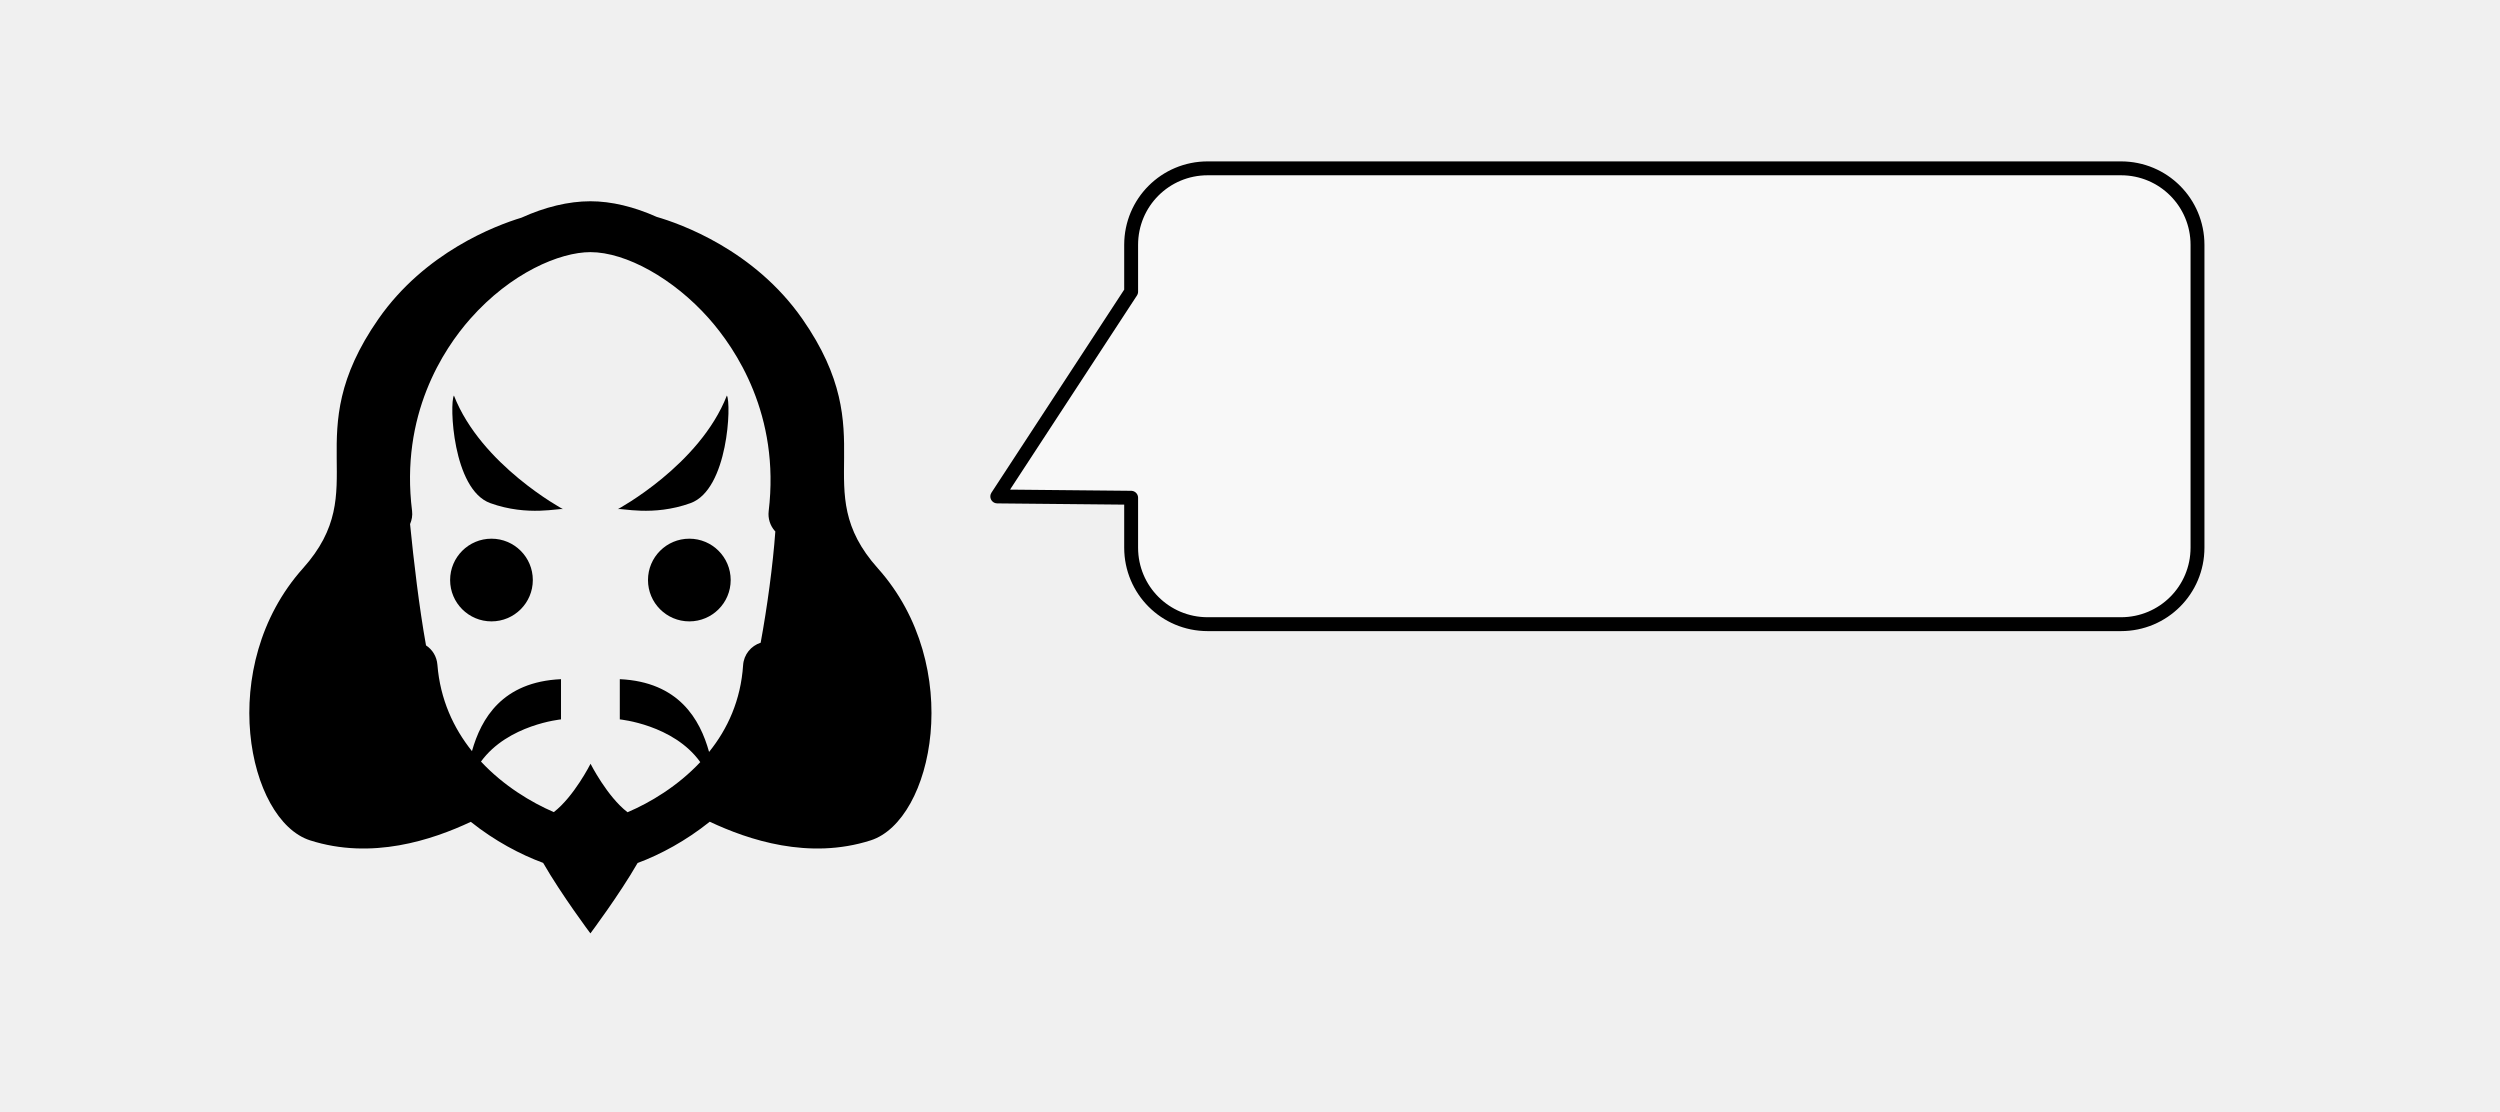
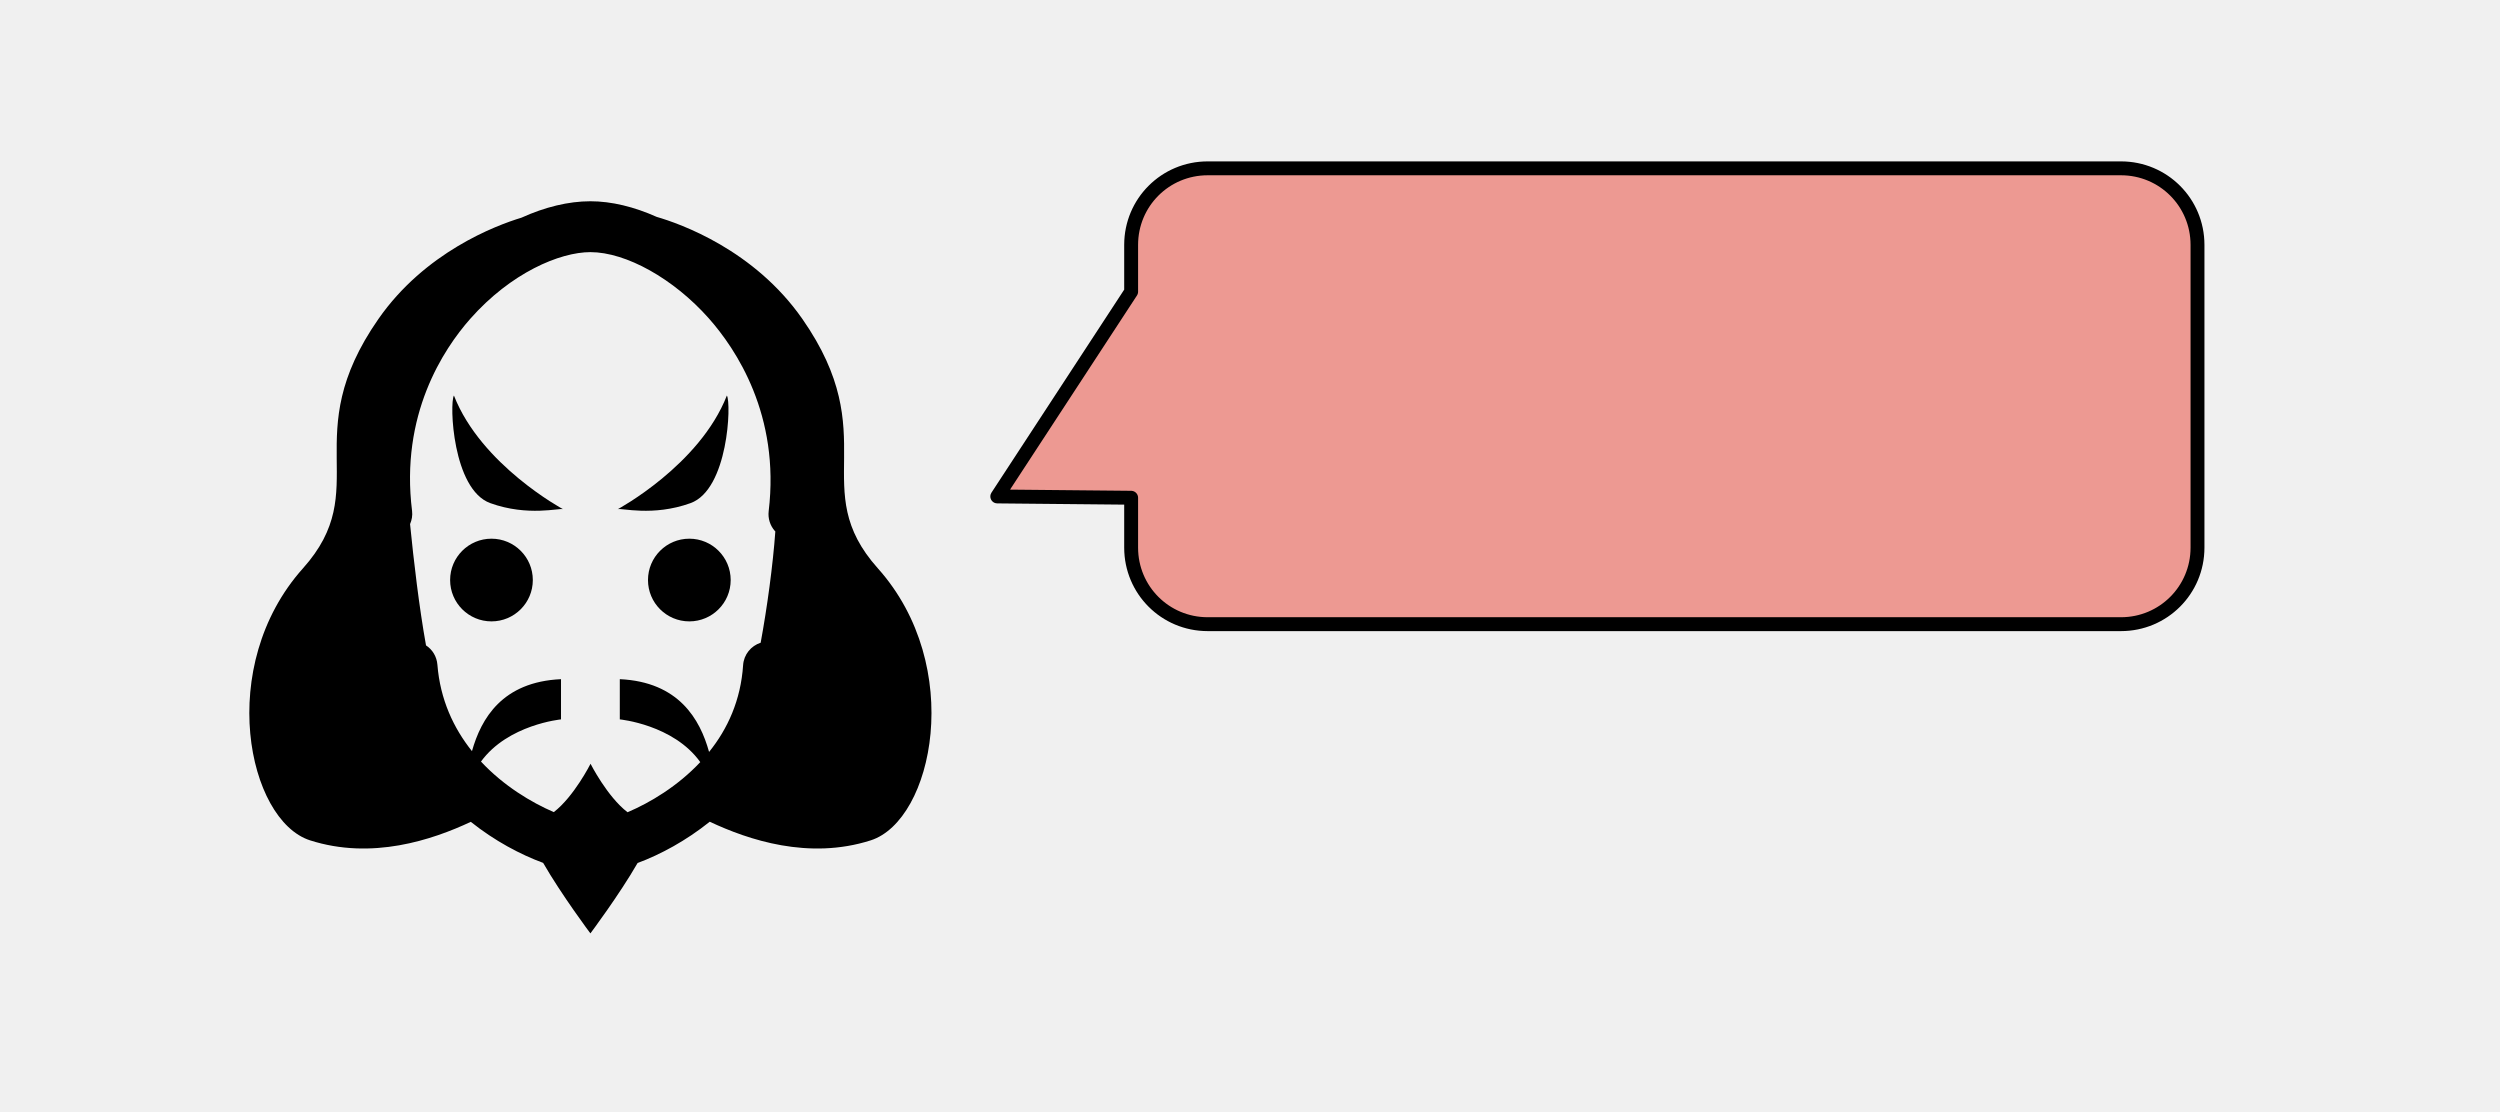
<svg xmlns="http://www.w3.org/2000/svg" width="90mm" height="40mm" viewBox="0 0 90 40" version="1.1" id="svg3270">
  <defs id="defs3264" />
  <g id="layer1" transform="translate(0,-257)">
    <g transform="matrix(0.2645833,0,0,0.2645833,8.025345,264.1434)" id="g3240">
      <circle cx="63.461" cy="51.923" r="5.626" id="circle3230" />
      <circle cx="36.539" cy="51.923" r="5.626" id="circle3232" />
      <path d="m 53.719,42.285 c 0,0 11.14,-5.979 14.851,-15.467 0.624,1.029 0.188,12.793 -4.95,14.641 -5.154,1.859 -9.488,0.62 -9.901,0.826 z" id="path3234" />
      <path d="m 46.281,42.285 c 0,0 -11.14,-5.979 -14.851,-15.467 -0.624,1.029 -0.188,12.793 4.95,14.641 5.154,1.859 9.488,0.62 9.901,0.826 z" id="path3236" />
      <path d="M 89.104,50.323 C 79.387,39.46 90.013,32.437 78.846,16.406 72.284,6.986 62.213,3.438 59.026,2.514 55.957,1.142 52.873,0.385 50,0.385 47.004,0.385 43.796,1.178 40.619,2.62 37.093,3.692 27.488,7.313 21.154,16.407 9.987,32.437 20.613,39.46 10.896,50.323 -1.03,63.649 3.365,84.615 11.857,87.342 c 8.409,2.695 16.612,-0.053 21.87,-2.519 3.261,2.604 6.756,4.448 9.844,5.586 C 46.079,94.771 50,100 50,100 c 0,0 3.912,-5.218 6.421,-9.576 3.113,-1.154 6.587,-3.029 9.816,-5.616 5.257,2.47 13.478,5.235 21.905,2.534 8.493,-2.727 12.887,-23.693 0.962,-37.019 z M 66.098,16.304 c 3.72,4.192 9.726,13.176 8.159,26.245 -0.118,0.983 0.19,1.969 0.848,2.709 0.018,0.02 0.039,0.033 0.057,0.052 -0.325,4.55 -1.112,10.354 -1.996,15.142 -1.312,0.427 -2.293,1.605 -2.389,3.052 -0.314,4.771 -2.11,8.687 -4.63,11.809 C 64.911,70.845 62,65.781 54,65.411 v 5.473 c 0,0 7.3,0.703 10.948,5.813 -3.068,3.273 -6.833,5.521 -9.896,6.82 -2.771,-2.121 -5.033,-6.595 -5.033,-6.595 0,0 -2.239,4.449 -5,6.578 C 41.974,82.188 38.181,79.921 35.112,76.622 38.779,71.582 46,70.884 46,70.884 v -5.473 c -8,0.367 -10.859,5.352 -12.115,9.793 -2.494,-3.117 -4.328,-7.019 -4.703,-11.761 -0.088,-1.109 -0.675,-2.06 -1.549,-2.628 -0.933,-5.178 -1.679,-11.537 -2.17,-16.503 0.237,-0.557 0.351,-1.166 0.273,-1.78 -1.637,-13.1 4.258,-22.007 7.915,-26.15 5.534,-6.269 12.198,-9.075 16.348,-9.075 4.854,10e-4 11.324,3.616 16.099,8.997 z" id="path3238" />
    </g>
-     <path style="fill:#ffffff;fill-opacity:0.502;stroke:#000000;stroke-width:0.5;stroke-linecap:round;stroke-linejoin:round;stroke-miterlimit:4;stroke-dasharray:none;stroke-dashoffset:0;stroke-opacity:1" d="m 43.476,263.06 h 32.879 c 1.526,0 2.755,1.229 2.755,2.755 v 10.9 c 0,1.526 -1.229,2.755 -2.755,2.755 H 43.476 c -1.526,0 -2.755,-1.229 -2.755,-2.755 v -1.796 l -4.819,-0.047 4.819,-7.371 v -1.686 c 0,-1.526 1.229,-2.755 2.755,-2.755 z" id="rect3831" />
+     <path style="fill:#ea4335;fill-opacity:0.502;stroke:#000000;stroke-width:0.5;stroke-linecap:round;stroke-linejoin:round;stroke-miterlimit:4;stroke-dasharray:none;stroke-dashoffset:0;stroke-opacity:1" d="m 43.476,263.06 h 32.879 c 1.526,0 2.755,1.229 2.755,2.755 v 10.9 c 0,1.526 -1.229,2.755 -2.755,2.755 H 43.476 c -1.526,0 -2.755,-1.229 -2.755,-2.755 v -1.796 l -4.819,-0.047 4.819,-7.371 v -1.686 c 0,-1.526 1.229,-2.755 2.755,-2.755 z" id="rect3831" />
    <g id="g3857" transform="translate(3.490183,1.138722)">
      <flowRoot transform="matrix(0.2645833,0,0,0.2645833,2.362351,-3.779762)" style="font-style:normal;font-weight:normal;font-size:40px;line-height:1.25;font-family:sans-serif;letter-spacing:0px;word-spacing:0px;fill:#000000;fill-opacity:1;stroke:none" id="flowRoot3833" xml:space="preserve">
        <flowRegion id="flowRegion3835">
          <rect y="993.234" x="150.714" height="66.151" width="390.727" id="rect3837" />
        </flowRegion>
        <flowPara style="font-size:16px" id="flowPara3839">Heghlu'meH</flowPara>
      </flowRoot>
      <flowRoot xml:space="preserve" id="flowRoot3847" style="font-style:normal;font-weight:normal;font-size:40px;line-height:1.25;font-family:sans-serif;letter-spacing:0px;word-spacing:0px;fill:#000000;fill-opacity:1;stroke:none" transform="matrix(0.2645833,0,0,0.2645833,2.362351,2.055246)">
        <flowRegion id="flowRegion3843">
          <rect id="rect3841" width="390.727" height="66.151" x="150.714" y="993.234" />
        </flowRegion>
        <flowPara id="flowPara3845" style="font-size:16px">QaQ jajvam</flowPara>
      </flowRoot>
    </g>
    <g transform="translate(3.490183,17.24171)" id="g3876">
      <flowRoot xml:space="preserve" id="flowRoot3866" style="font-style:normal;font-weight:normal;font-size:40px;line-height:1.25;font-family:sans-serif;letter-spacing:0px;word-spacing:0px;fill:#000000;fill-opacity:1;stroke:none" transform="matrix(0.2645833,0,0,0.2645833,2.362351,-3.779762)">
        <flowRegion id="flowRegion3862">
          <rect id="rect3860" width="390.727" height="66.151" x="150.714" y="993.234" />
        </flowRegion>
        <flowPara id="flowPara3864" style="font-style:italic;font-size:13.333px">(Klingon) today is</flowPara>
      </flowRoot>
      <flowRoot transform="matrix(0.2645833,0,0,0.2645833,2.362351,2.055246)" style="font-style:normal;font-weight:normal;font-size:40px;line-height:1.25;font-family:sans-serif;letter-spacing:0px;word-spacing:0px;fill:#000000;fill-opacity:1;stroke:none" id="flowRoot3874" xml:space="preserve">
        <flowRegion id="flowRegion3870">
          <rect y="993.234" x="150.714" height="66.151" width="390.727" id="rect3868" />
        </flowRegion>
        <flowPara style="font-style:italic;font-size:13.333px" id="flowPara3872">a good day to die</flowPara>
      </flowRoot>
    </g>
  </g>
</svg>
